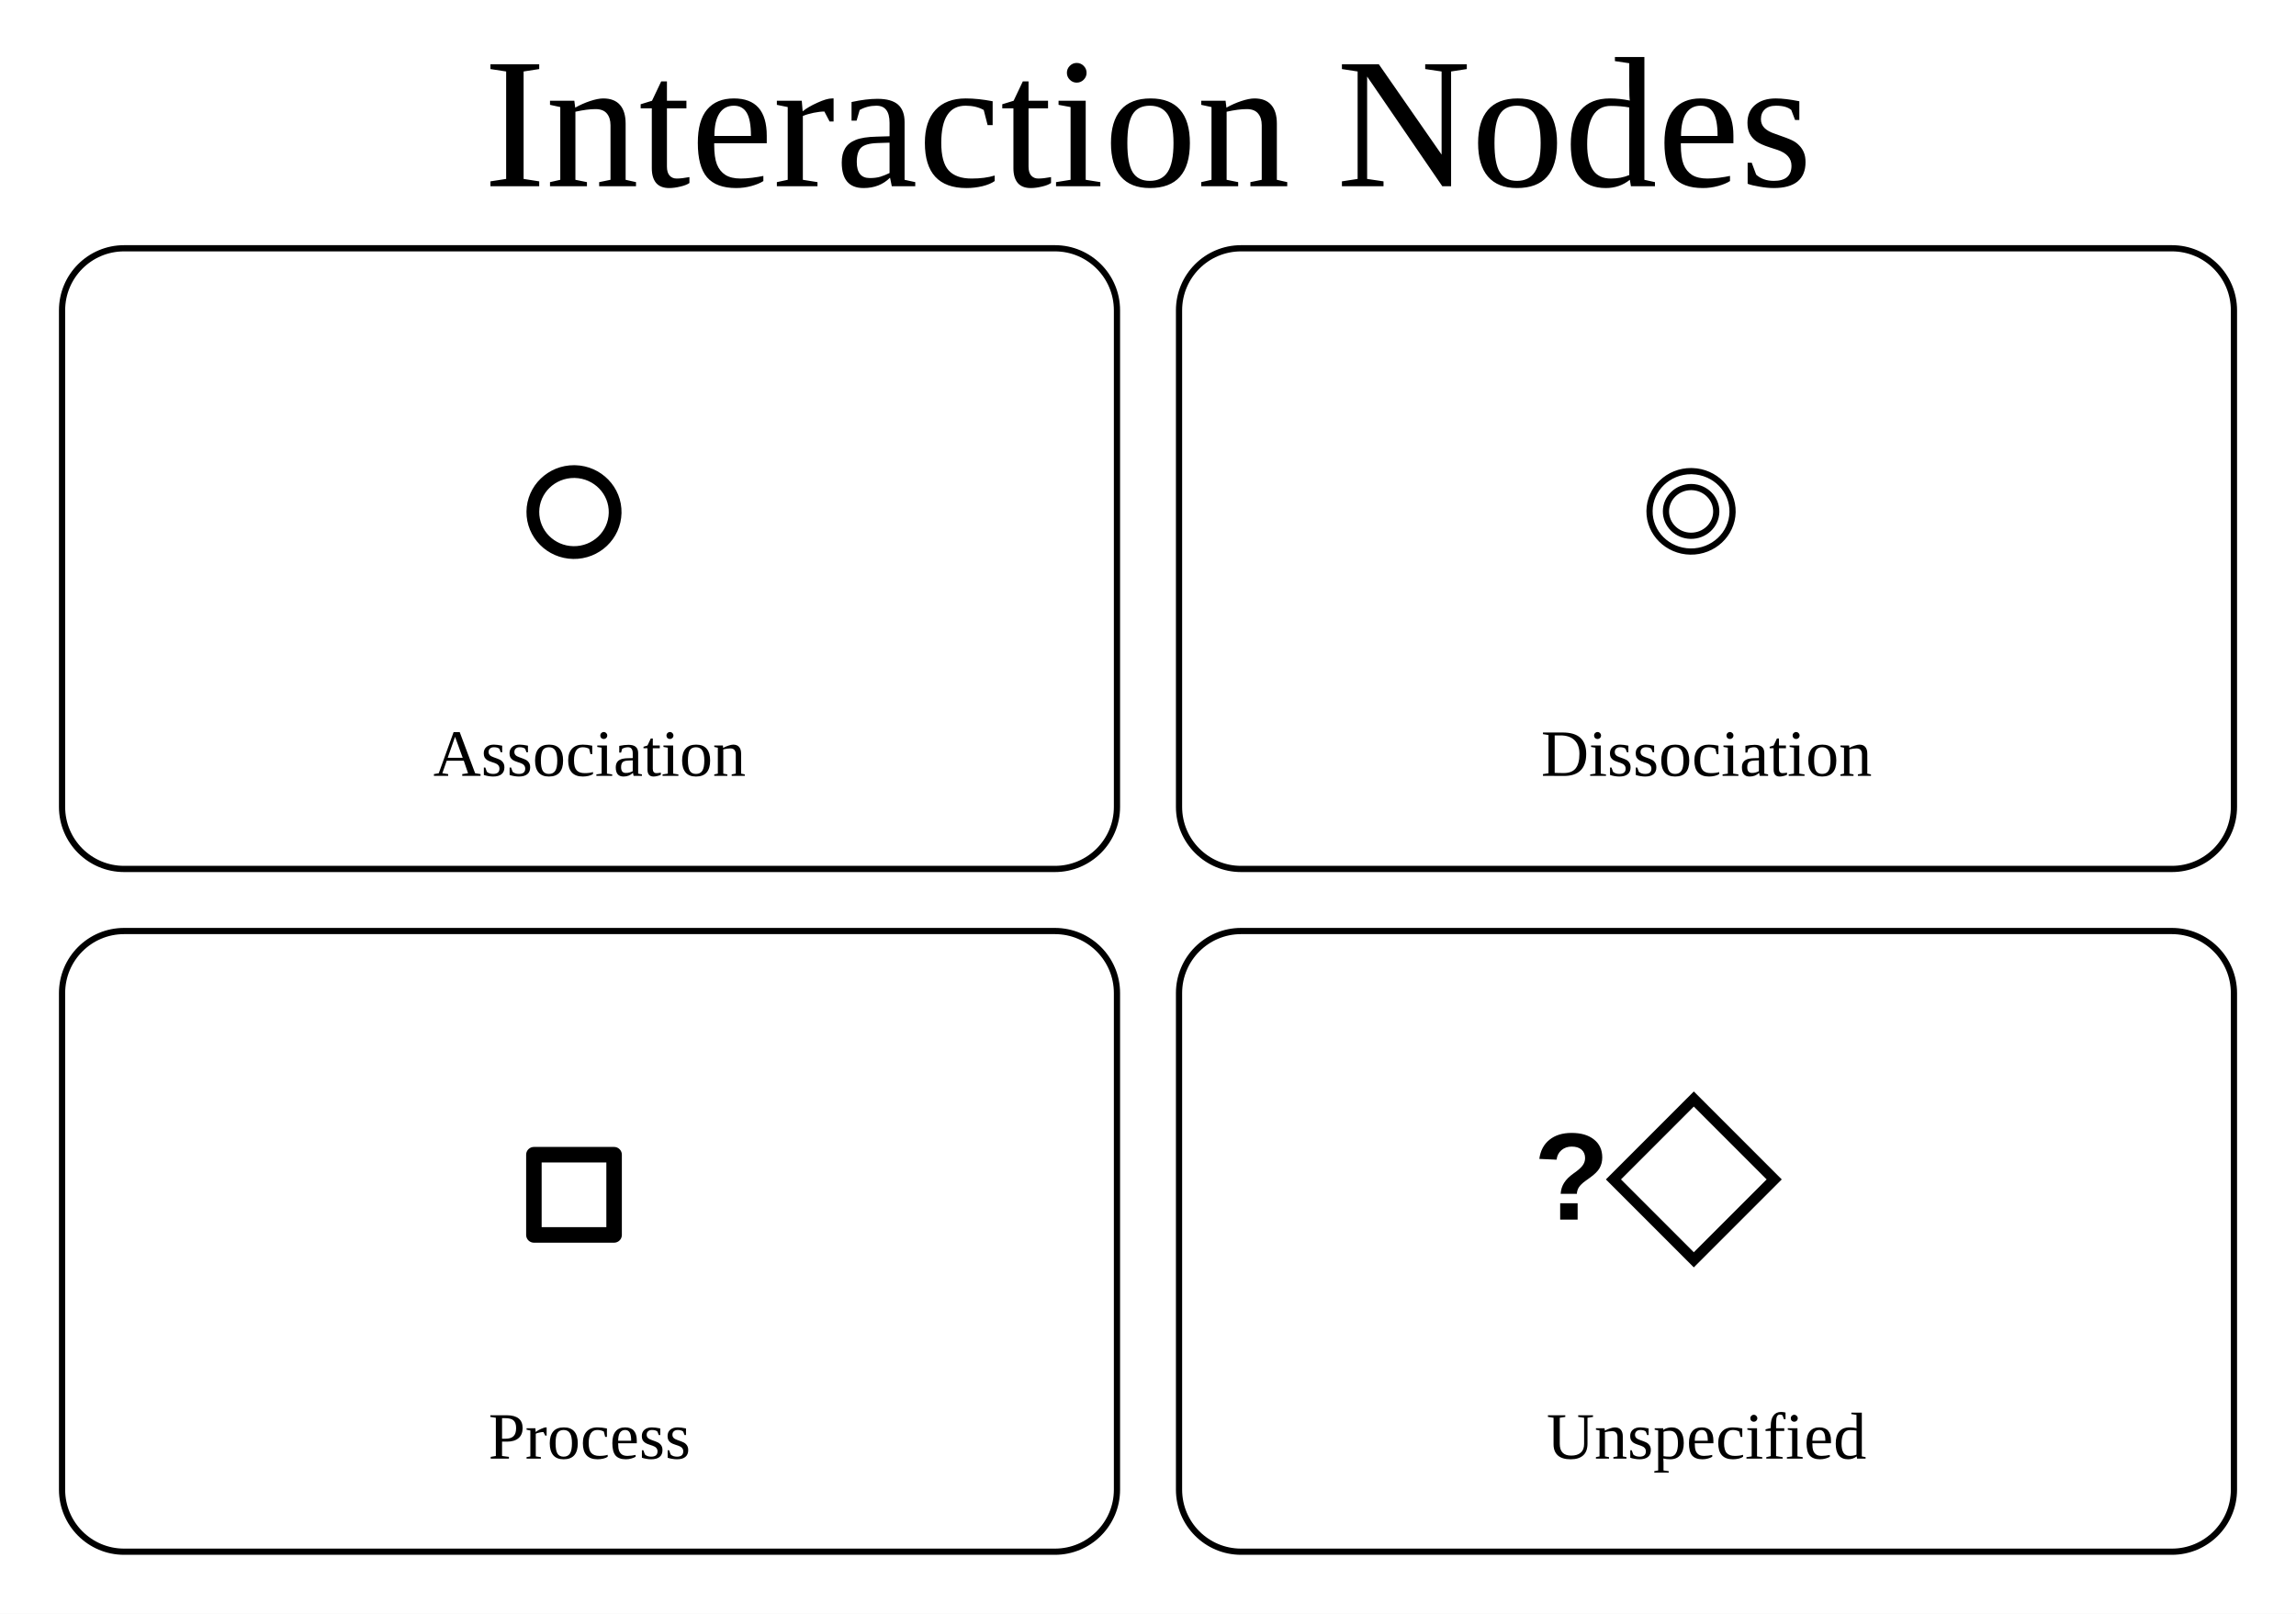
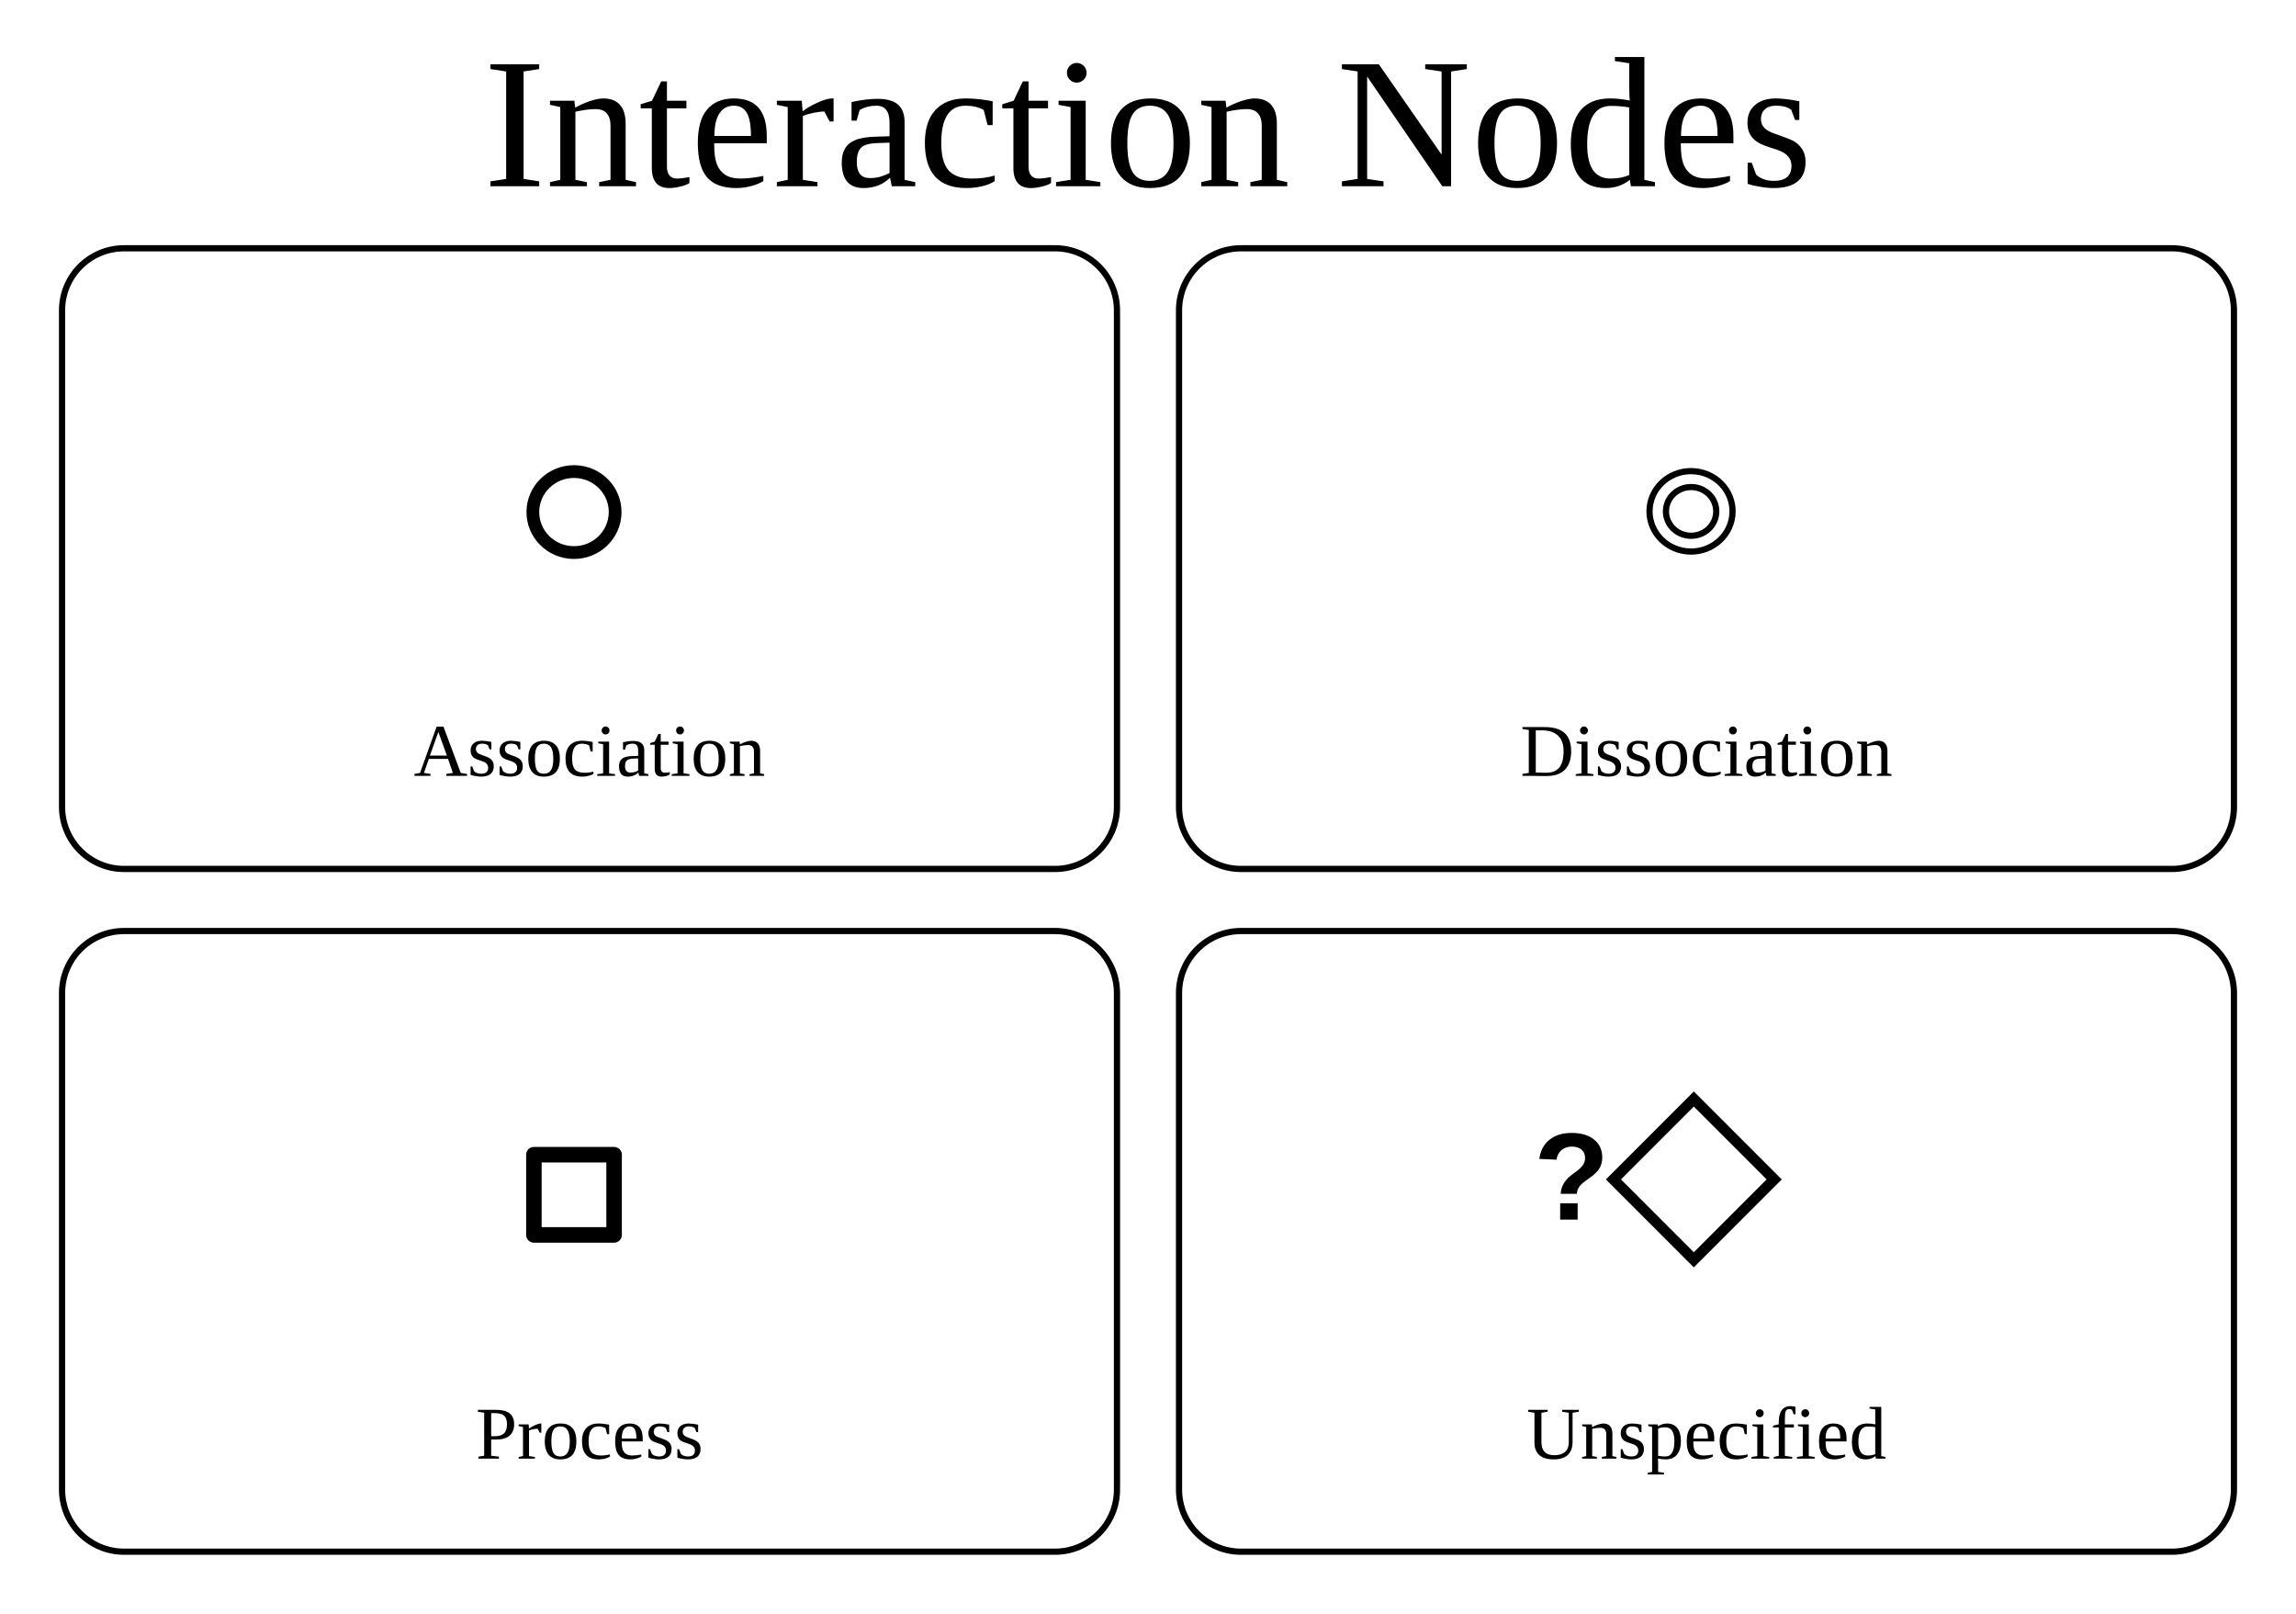
<svg xmlns="http://www.w3.org/2000/svg" width="370" height="260">
  <rect x="0" y="0" width="370" height="260" stroke="none" fill="white" />
  <text font-size="30" text-anchor="middle" x="185.0" y="30">Interaction Nodes</text>
  <g transform="translate(10, 40)" id="association">
    <rect x="0" y="0" width="170" height="100" stroke="black" fill="white" rx="10" ry="10" />
    <g transform="translate(60, 20)">
      <defs id="defs4">
        <style type="text/css" id="style6">
      path,circle {
        stroke:#000000;
        stroke-width: 3;
        stroke-linecap: round;
        stroke-linejoin: round;
        fill: none
      }</style>
      </defs>
      <path style="opacity:1;fill:none;fill-opacity:1;stroke:#000000;stroke-width:2.056;stroke-linecap:round;stroke-linejoin:round;stroke-miterlimit:4;stroke-dasharray:none;stroke-dashoffset:0;stroke-opacity:1" id="path4205" d="m 22.682,15.978 a 6.631,6.525 0 0 1 6.447,6.665 6.631,6.525 0 0 1 -6.736,6.382 6.631,6.525 0 0 1 -6.524,-6.592 6.631,6.525 0 0 1 6.661,-6.457" />
    </g>
-     <text font-size="8pt" y="85.0" text-anchor="middle" x="85.0">Association</text>
+     <text font-size="12" y="85.0" text-anchor="middle" x="85.0">Association</text>
  </g>
  <g transform="translate(190, 40)" id="dissociation">
    <rect x="0" y="0" width="170" height="100" stroke="black" fill="white" rx="10" ry="10" />
    <g transform="translate(60, 20)">
      <defs id="defs4">
        <style type="text/css" id="style6">
      path,circle {
        stroke:#000000;
        stroke-width: 3;
        stroke-linecap: round;
        stroke-linejoin: round;
        fill: none
      }</style>
      </defs>
      <path style="opacity:1;fill:#ffffff;fill-opacity:1;stroke:#000000;stroke-width:1;stroke-linecap:round;stroke-linejoin:round;stroke-miterlimit:4;stroke-dasharray:none;stroke-dashoffset:0;stroke-opacity:1" id="path3344" d="m 22.695,15.907 a 6.691,6.479 0 0 1 6.505,6.617 6.691,6.479 0 0 1 -6.797,6.337 6.691,6.479 0 0 1 -6.583,-6.545 6.691,6.479 0 0 1 6.721,-6.412" />
      <path d="m 22.633,18.471 a 4.053,3.925 0 0 1 3.941,4.009 4.053,3.925 0 0 1 -4.118,3.839 4.053,3.925 0 0 1 -3.988,-3.965 4.053,3.925 0 0 1 4.072,-3.884" id="path3346" style="opacity:1;fill:none;fill-opacity:1;stroke:#000000;stroke-width:1;stroke-linecap:round;stroke-linejoin:round;stroke-miterlimit:4;stroke-dasharray:none;stroke-dashoffset:0;stroke-opacity:1" />
    </g>
-     <text font-size="8pt" y="85.0" text-anchor="middle" x="85.0">Dissociation</text>
+     <text font-size="12" y="85.0" text-anchor="middle" x="85.0">Dissociation</text>
  </g>
  <g transform="translate(10, 150)" id="process">
    <rect x="0" y="0" width="170" height="100" stroke="black" fill="white" rx="10" ry="10" />
    <g transform="translate(60, 20)">
      <defs id="defs4">
        <style type="text/css" id="style6">
      path,circle {
        stroke:#000000;
        stroke-width: 3;
        stroke-linecap: round;
        stroke-linejoin: round;
        fill: none
      }</style>
      </defs>
      <rect style="opacity:1;fill:#ffffff;fill-opacity:1;stroke:#000000;stroke-width:2.5;stroke-linecap:round;stroke-linejoin:round;stroke-miterlimit:4;stroke-dasharray:none;stroke-dashoffset:0;stroke-opacity:1" id="rect3335" width="12.924" height="12.924" x="16.038" y="16.038" />
    </g>
-     <text font-size="8pt" y="85.0" text-anchor="middle" x="85.0">Process</text>
+     <text font-size="12" y="85.0" text-anchor="middle" x="85.0">Process</text>
  </g>
  <g transform="translate(190, 150)" id="unspecified">
    <rect x="0" y="0" width="170" height="100" stroke="black" fill="white" rx="10" ry="10" />
    <g transform="translate(60, 20)">
      <defs id="defs4">
        <style type="text/css" id="style6">
      path,circle,polygon {
        stroke:#000000;
        stroke-width: 3;
        stroke-linecap: round;
        stroke-linejoin: round;
        fill: none
      }</style>
      </defs>
      <rect style="opacity:1;fill:none;fill-opacity:1;stroke:#000000;stroke-width:1.722;stroke-linejoin:miter;stroke-miterlimit:4;stroke-dasharray:none;stroke-dashoffset:0;stroke-opacity:1" id="rect4136" width="18.32" height="18.32" x="21.23" y="-11.238" ry="0" transform="matrix(0.7071068,0.7071068,-0.7071068,0.7071068,0,0)" />
      <text xml:space="preserve" style="font-style:normal;font-variant:normal;font-weight:bold;font-stretch:normal;font-size:20px;line-height:125%;font-family:Arial;-inkscape-font-specification:'Sans Bold';text-align:center;letter-spacing:0px;word-spacing:0px;text-anchor:middle;fill:#000000;fill-opacity:1;stroke:none;stroke-width:1px;stroke-linecap:butt;stroke-linejoin:miter;stroke-opacity:1" x="22.696" y="26.498" id="text4141">
        <tspan id="tspan4143" x="22.696" y="26.498">?</tspan>
      </text>
    </g>
-     <text font-size="8pt" y="85.0" text-anchor="middle" x="85.0">Unspecified</text>
+     <text font-size="12" y="85.0" text-anchor="middle" x="85.0">Unspecified</text>
  </g>
</svg>
